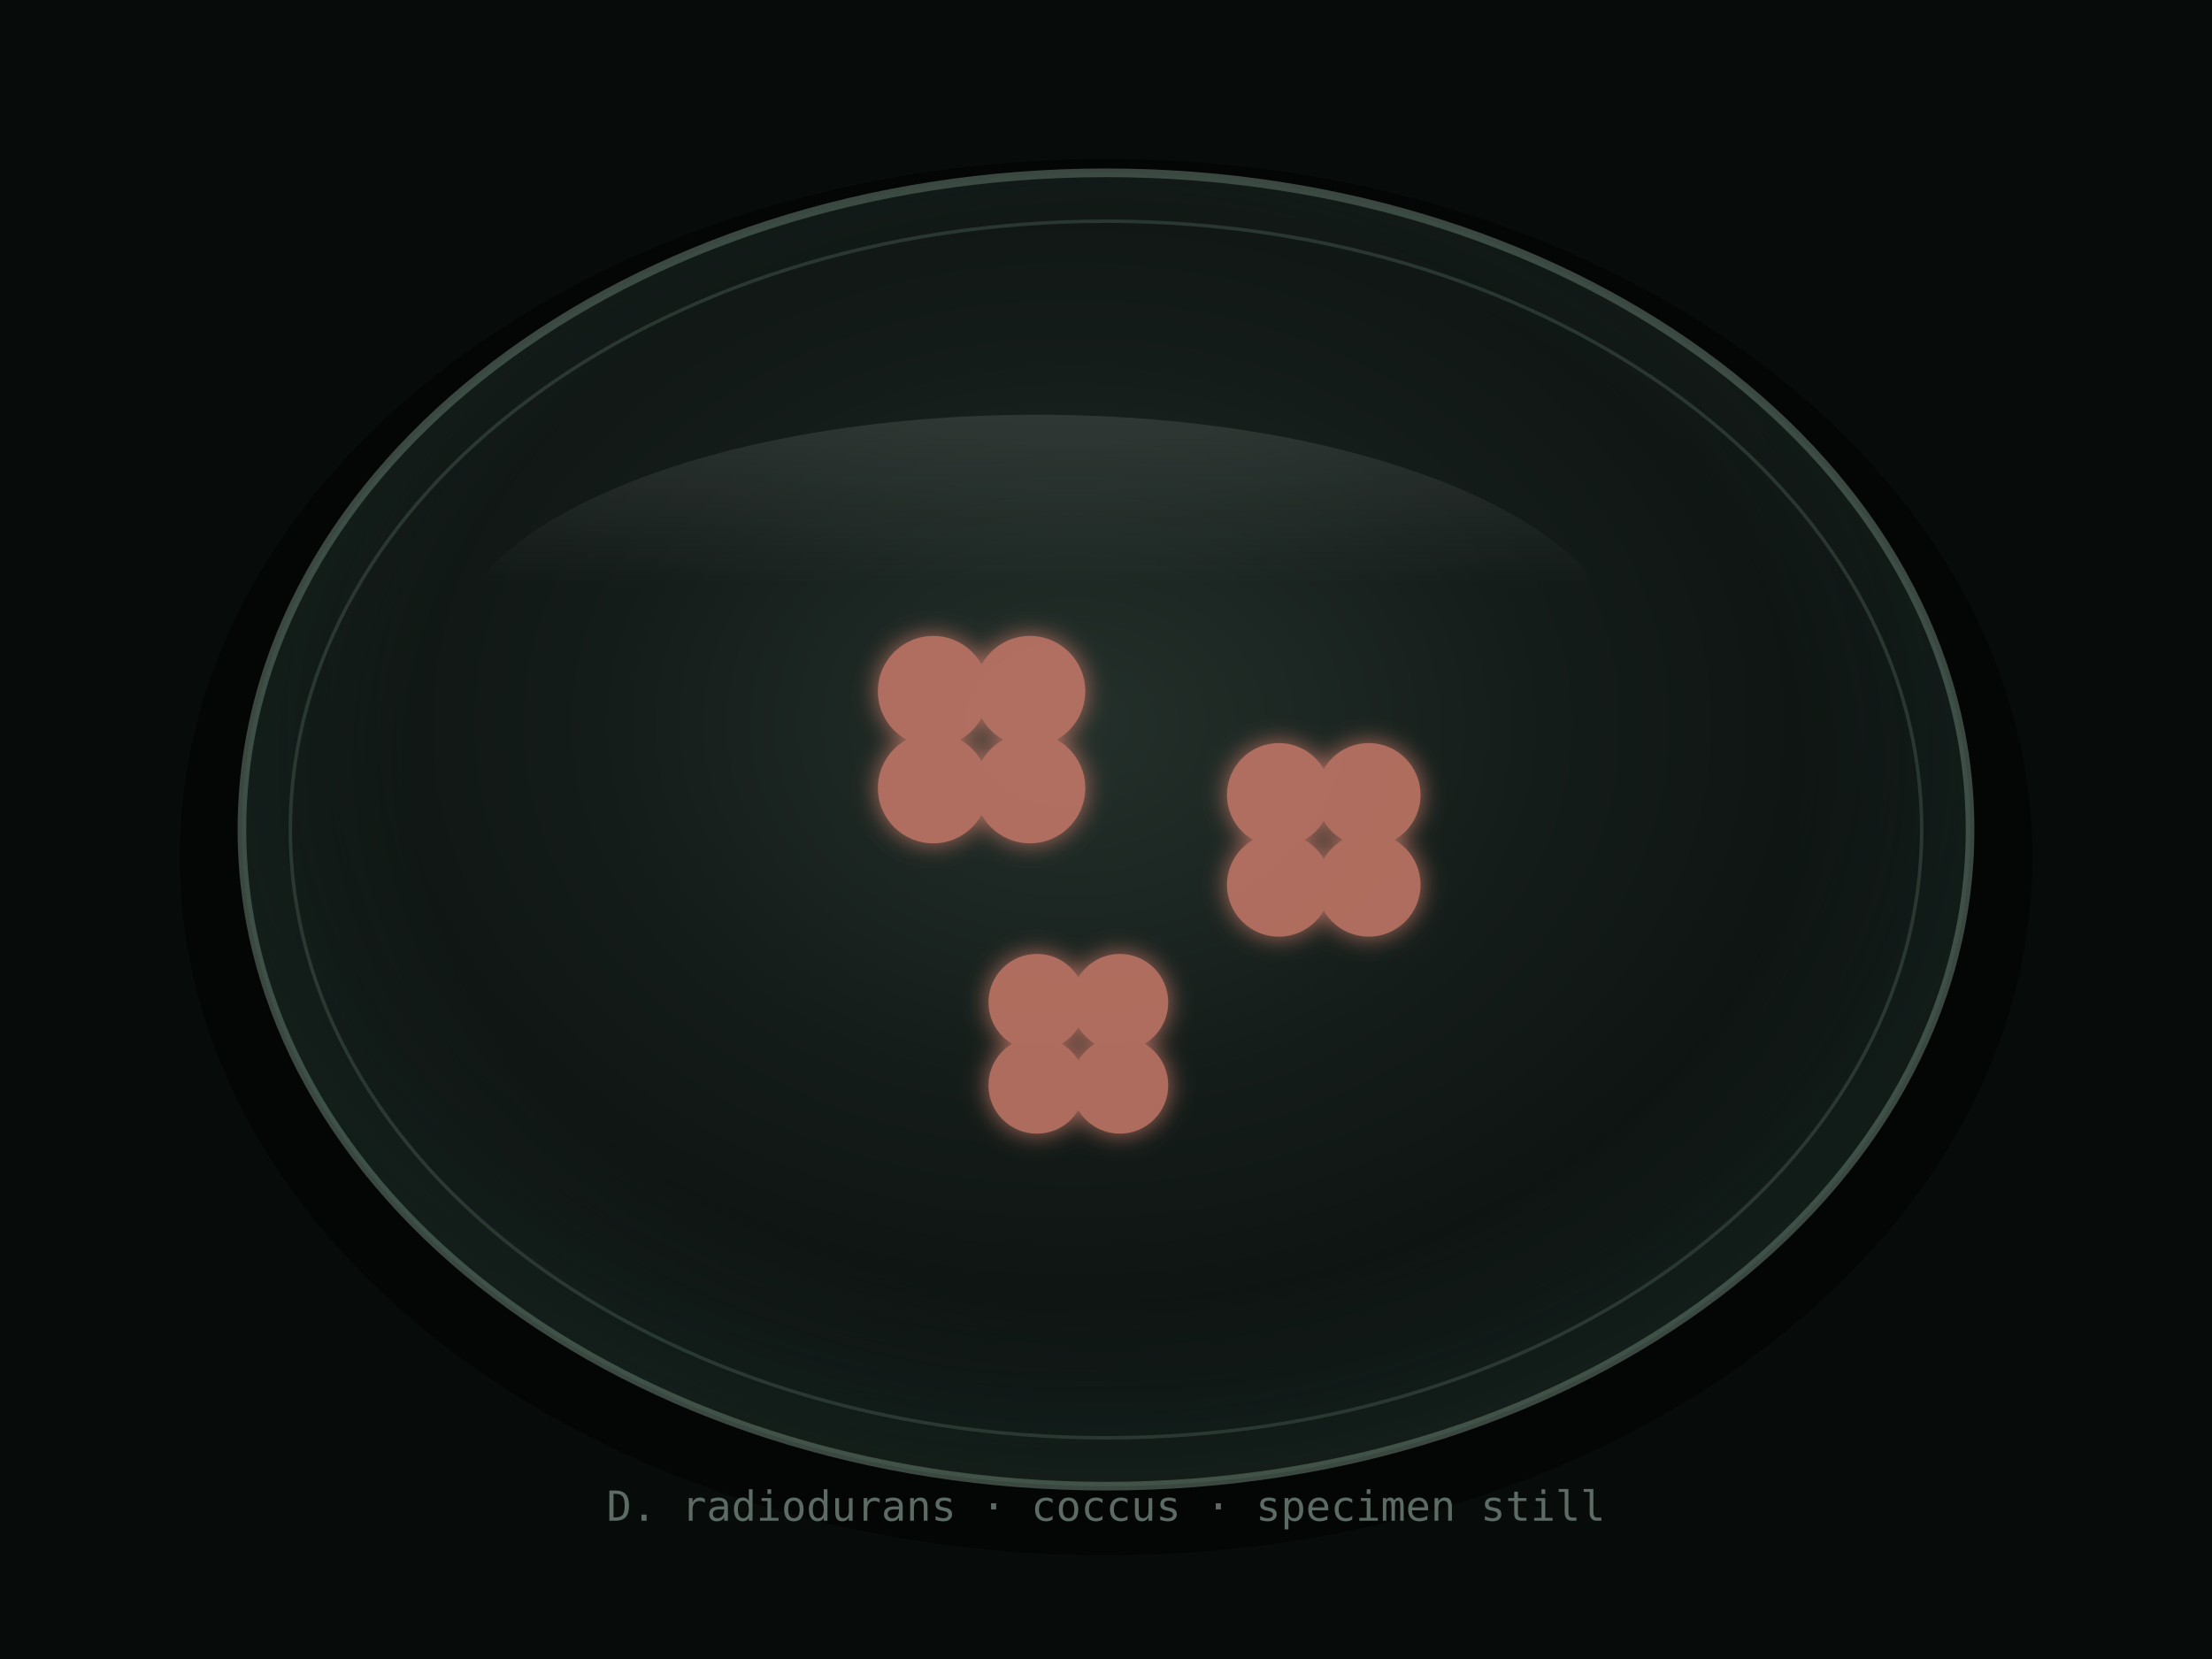
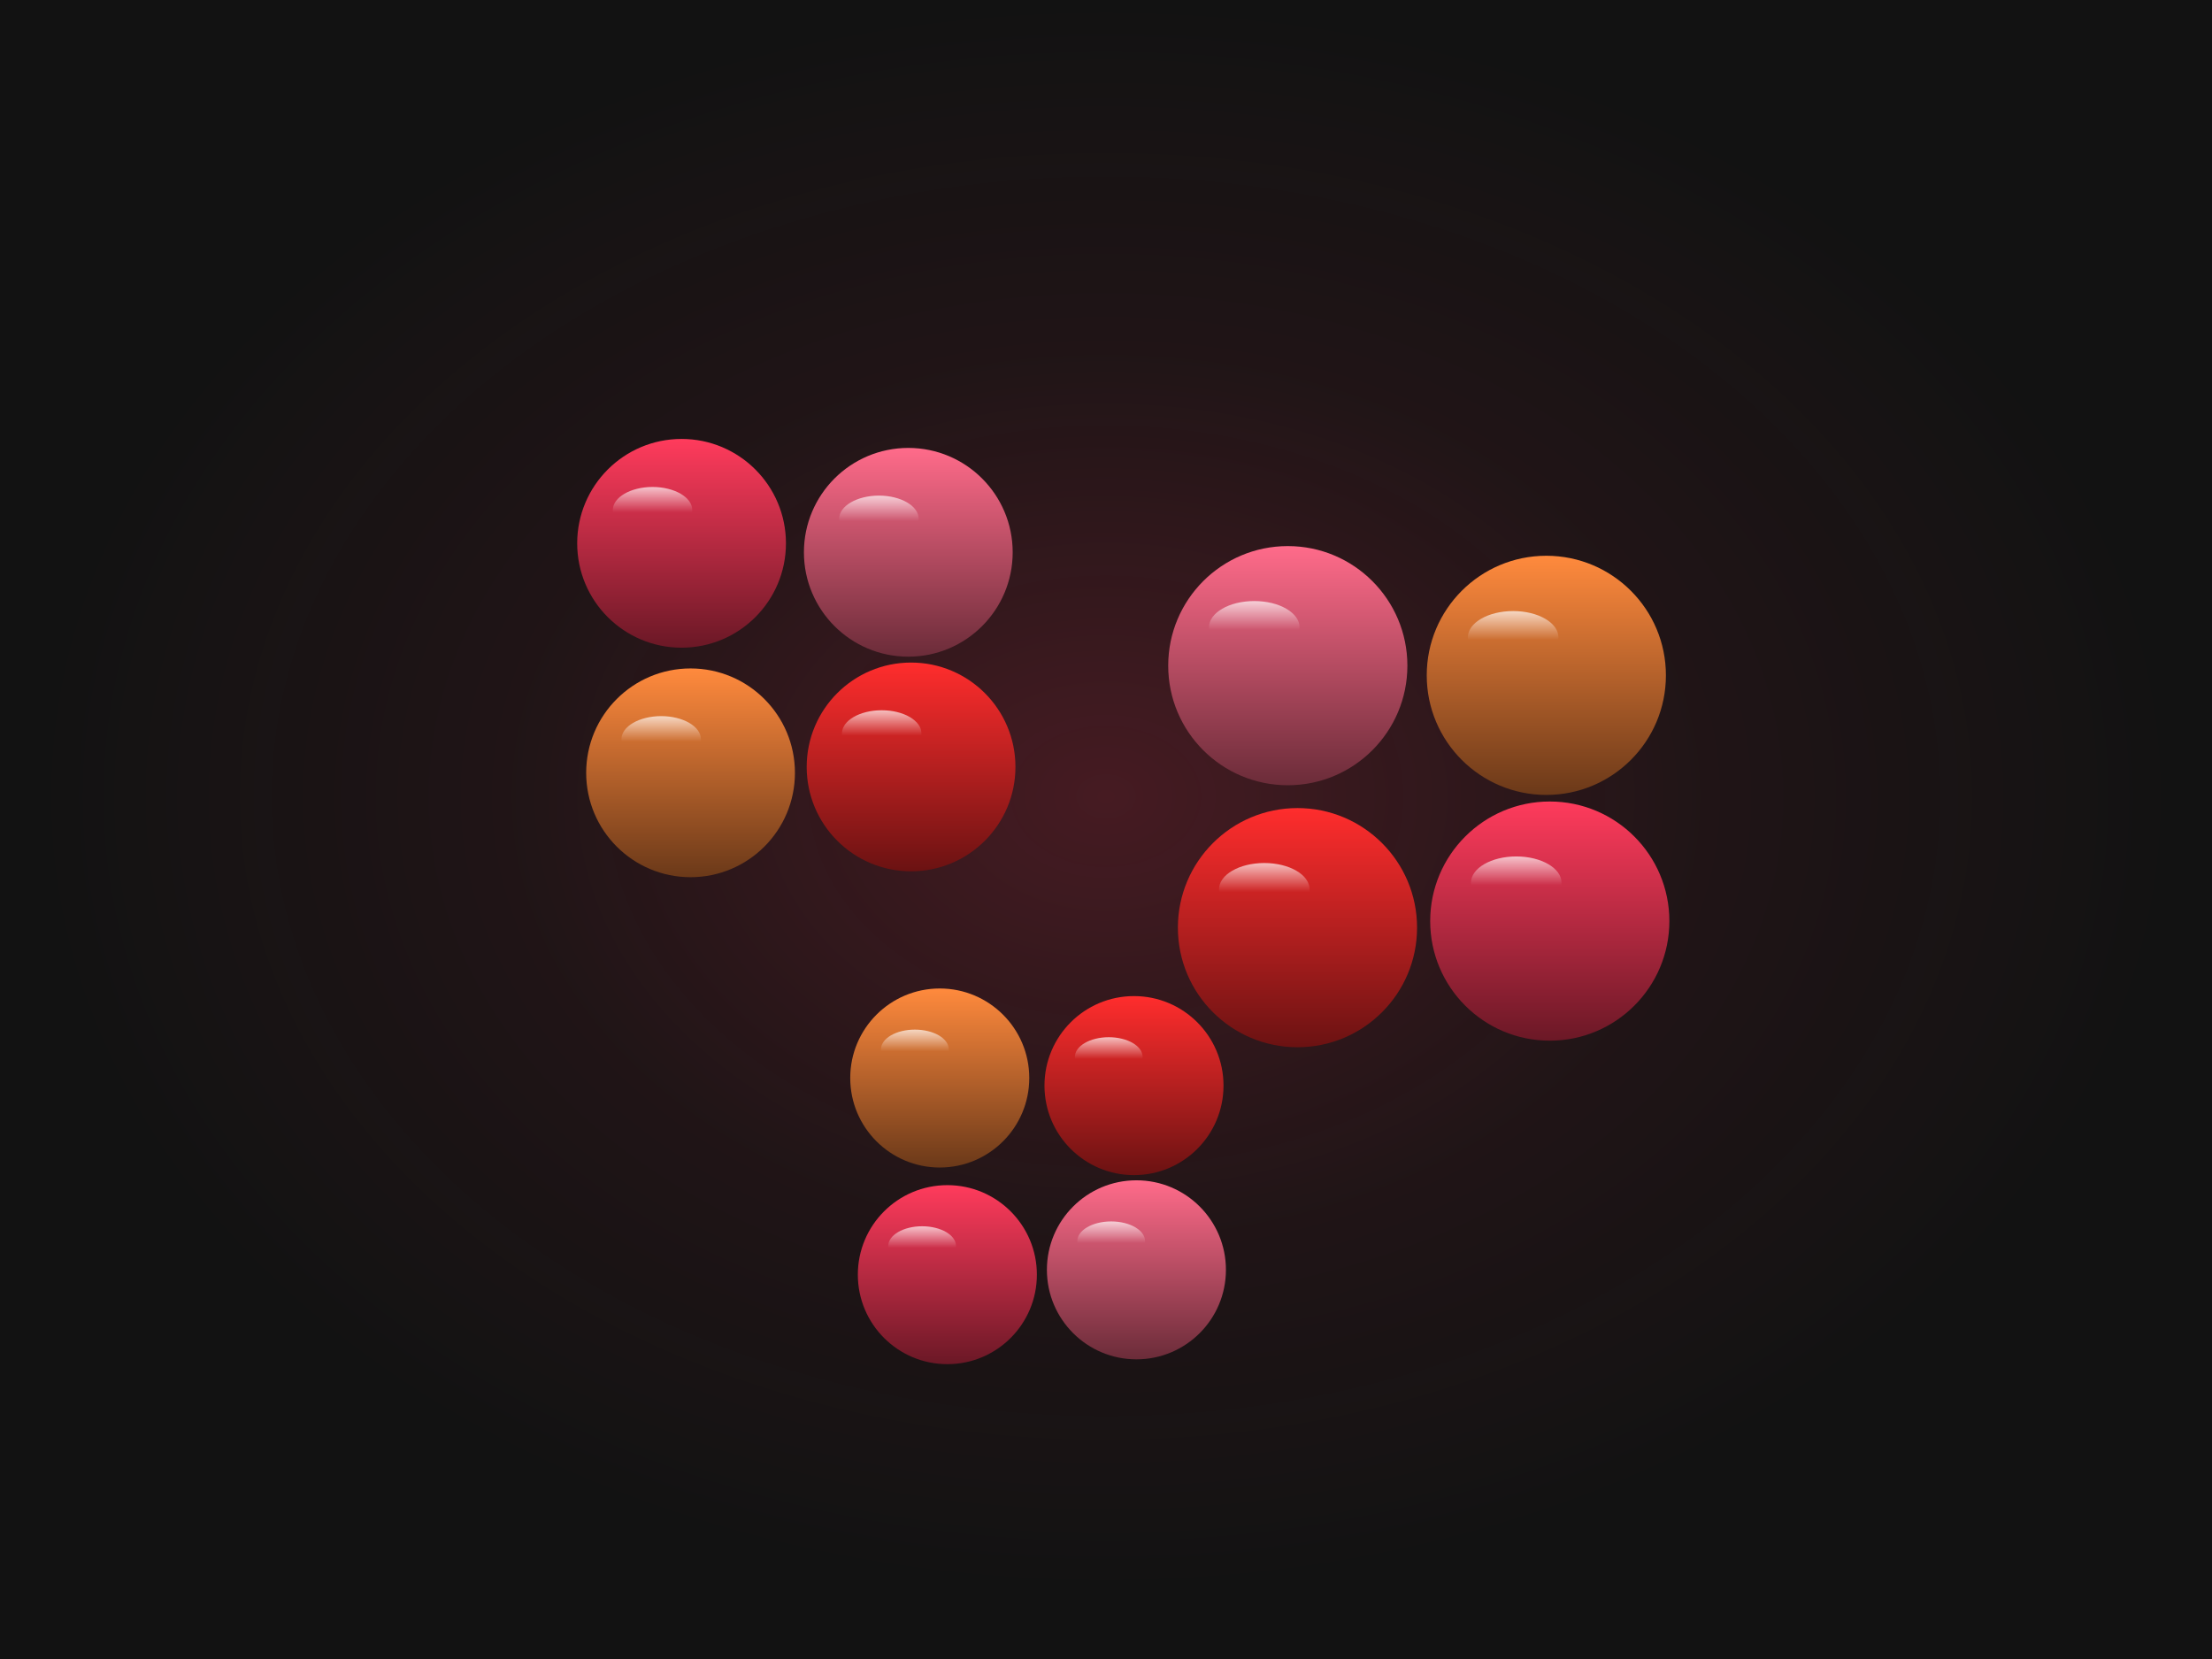
- <svg xmlns="http://www.w3.org/2000/svg" viewBox="0 0 640 480" role="img" aria-label="Specimen plate: Deinococcus radiodurans tetrads">
+ <svg xmlns="http://www.w3.org/2000/svg" viewBox="0 0 640 480" role="img" aria-label="Deinococcus radiodurans cells in tetrads">
  <defs>
-     <radialGradient id="plate" cx="48%" cy="42%" r="62%">
-       <stop offset="0%" stop-color="#24302b" />
-       <stop offset="45%" stop-color="#141c19" />
-       <stop offset="100%" stop-color="#080c0b" />
+     <linearGradient id="shine" x1="0" y1="0" x2="0" y2="1">
+       <stop offset="0%" stop-color="#ffffff" stop-opacity="0.7" />
+       <stop offset="55%" stop-color="#ffffff" stop-opacity="0" />
+     </linearGradient>
+     <linearGradient id="c0" x1="0" y1="0" x2="0" y2="1">
+       <stop offset="0%" stop-color="#ff3b5c" />
+       <stop offset="100%" stop-color="#6b1826" />
+     </linearGradient>
+     <radialGradient id="s0" cx="35%" cy="32%" r="70%">
+       <stop offset="0%" stop-color="#ff3b5c" />
+       <stop offset="100%" stop-color="#601622" />
    </radialGradient>
-     <radialGradient id="plateRim" cx="50%" cy="45%" r="58%">
-       <stop offset="70%" stop-color="rgba(111,191,163,0)" />
-       <stop offset="92%" stop-color="rgba(111,191,163,0.08)" />
-       <stop offset="100%" stop-color="rgba(201,166,107,0.12)" />
+     <linearGradient id="c1" x1="0" y1="0" x2="0" y2="1">
+       <stop offset="0%" stop-color="#ff6b8a" />
+       <stop offset="100%" stop-color="#6b2c39" />
+     </linearGradient>
+     <radialGradient id="s1" cx="35%" cy="32%" r="70%">
+       <stop offset="0%" stop-color="#ff6b8a" />
+       <stop offset="100%" stop-color="#602834" />
    </radialGradient>
-     <linearGradient id="glass" x1="0%" y1="0%" x2="0%" y2="100%">
-       <stop offset="0%" stop-color="rgba(230,237,233,0.12)" />
-       <stop offset="35%" stop-color="rgba(230,237,233,0)" />
+     <linearGradient id="c2" x1="0" y1="0" x2="0" y2="1">
+       <stop offset="0%" stop-color="#ff8a3d" />
+       <stop offset="100%" stop-color="#6b3919" />
    </linearGradient>
-     <filter id="soft" x="-20%" y="-20%" width="140%" height="140%">
-       <feGaussianBlur stdDeviation="1.4" />
-     </filter>
-     <filter id="glow" x="-30%" y="-30%" width="160%" height="160%">
-       <feGaussianBlur stdDeviation="3.5" result="b" />
-       <feMerge>
-         <feMergeNode in="b" />
-         <feMergeNode in="SourceGraphic" />
-       </feMerge>
-     </filter>
+     <radialGradient id="s2" cx="35%" cy="32%" r="70%">
+       <stop offset="0%" stop-color="#ff8a3d" />
+       <stop offset="100%" stop-color="#603417" />
+     </radialGradient>
+     <linearGradient id="c3" x1="0" y1="0" x2="0" y2="1">
+       <stop offset="0%" stop-color="#ff2d2d" />
+       <stop offset="100%" stop-color="#6b1212" />
+     </linearGradient>
+     <radialGradient id="s3" cx="35%" cy="32%" r="70%">
+       <stop offset="0%" stop-color="#ff2d2d" />
+       <stop offset="100%" stop-color="#601111" />
+     </radialGradient>
+     <radialGradient id="wash" cx="50%" cy="48%" r="48%">
+       <stop offset="0%" stop-color="#ff3b5c" stop-opacity="0.22" />
+       <stop offset="55%" stop-color="#ff3b5c" stop-opacity="0.06" />
+       <stop offset="100%" stop-color="#ff3b5c" stop-opacity="0" />
+     </radialGradient>
  </defs>
-   <rect width="640" height="480" fill="#070b0a" />
-   <ellipse cx="320" cy="248" rx="268" ry="202" fill="rgba(0,0,0,0.45)" />
-   <ellipse cx="320" cy="240" rx="250" ry="190" fill="url(#plate)" stroke="#3a4841" stroke-width="2.5" />
-   <ellipse cx="320" cy="240" rx="250" ry="190" fill="url(#plateRim)" />
-   <ellipse cx="320" cy="240" rx="236" ry="176" fill="none" stroke="#4a5a52" stroke-width="1" opacity="0.45" />
-   <ellipse cx="300" cy="190" rx="170" ry="70" fill="url(#glass)" />
-   <g fill="#c97a6b" opacity="0.85" filter="url(#glow)">
-     <circle cx="270" cy="200" r="16" />
-     <circle cx="298" cy="200" r="16" />
-     <circle cx="270" cy="228" r="16" />
-     <circle cx="298" cy="228" r="16" />
-     <circle cx="370" cy="230" r="15" />
-     <circle cx="396" cy="230" r="15" />
-     <circle cx="370" cy="256" r="15" />
-     <circle cx="396" cy="256" r="15" />
-     <circle cx="300" cy="290" r="14" />
-     <circle cx="324" cy="290" r="14" />
-     <circle cx="300" cy="314" r="14" />
-     <circle cx="324" cy="314" r="14" />
+   <rect width="640" height="480" fill="#121212" />
+   <rect width="640" height="480" fill="url(#wash)" />
+   <g>
+     <circle cx="197.2" cy="157.2" r="30.2" fill="url(#c0)" />
+     <ellipse cx="188.8" cy="147.6" rx="11.5" ry="6.7" fill="url(#shine)" />
  </g>
-   <text x="320" y="440" text-anchor="middle" fill="#5c6b63" font-family="ui-monospace, monospace" font-size="12">D. radiodurans · coccus · specimen still</text>
+   <g>
+     <circle cx="262.8" cy="159.8" r="30.2" fill="url(#c1)" />
+     <ellipse cx="254.3" cy="150.1" rx="11.5" ry="6.7" fill="url(#shine)" />
+   </g>
+   <g>
+     <circle cx="199.8" cy="223.6" r="30.2" fill="url(#c2)" />
+     <ellipse cx="191.3" cy="213.9" rx="11.5" ry="6.7" fill="url(#shine)" />
+   </g>
+   <g>
+     <circle cx="263.6" cy="221.9" r="30.2" fill="url(#c3)" />
+     <ellipse cx="255.1" cy="212.2" rx="11.5" ry="6.7" fill="url(#shine)" />
+   </g>
+   <g>
+     <circle cx="372.6" cy="192.6" r="34.6" fill="url(#c1)" />
+     <ellipse cx="362.9" cy="181.5" rx="13.1" ry="7.6" fill="url(#shine)" />
+   </g>
+   <g>
+     <circle cx="447.4" cy="195.4" r="34.6" fill="url(#c2)" />
+     <ellipse cx="437.8" cy="184.4" rx="13.1" ry="7.6" fill="url(#shine)" />
+   </g>
+   <g>
+     <circle cx="375.4" cy="268.4" r="34.6" fill="url(#c3)" />
+     <ellipse cx="365.8" cy="257.3" rx="13.1" ry="7.6" fill="url(#shine)" />
+   </g>
+   <g>
+     <circle cx="448.4" cy="266.5" r="34.6" fill="url(#c0)" />
+     <ellipse cx="438.7" cy="255.4" rx="13.1" ry="7.6" fill="url(#shine)" />
+   </g>
+   <g>
+     <circle cx="271.9" cy="311.9" r="25.9" fill="url(#c2)" />
+     <ellipse cx="264.7" cy="303.6" rx="9.8" ry="5.7" fill="url(#shine)" />
+   </g>
+   <g>
+     <circle cx="328.1" cy="314.1" r="25.9" fill="url(#c3)" />
+     <ellipse cx="320.8" cy="305.8" rx="9.8" ry="5.7" fill="url(#shine)" />
+   </g>
+   <g>
+     <circle cx="274.1" cy="368.8" r="25.9" fill="url(#c0)" />
+     <ellipse cx="266.8" cy="360.5" rx="9.8" ry="5.7" fill="url(#shine)" />
+   </g>
+   <g>
+     <circle cx="328.8" cy="367.4" r="25.9" fill="url(#c1)" />
+     <ellipse cx="321.5" cy="359.1" rx="9.8" ry="5.7" fill="url(#shine)" />
+   </g>
</svg>
